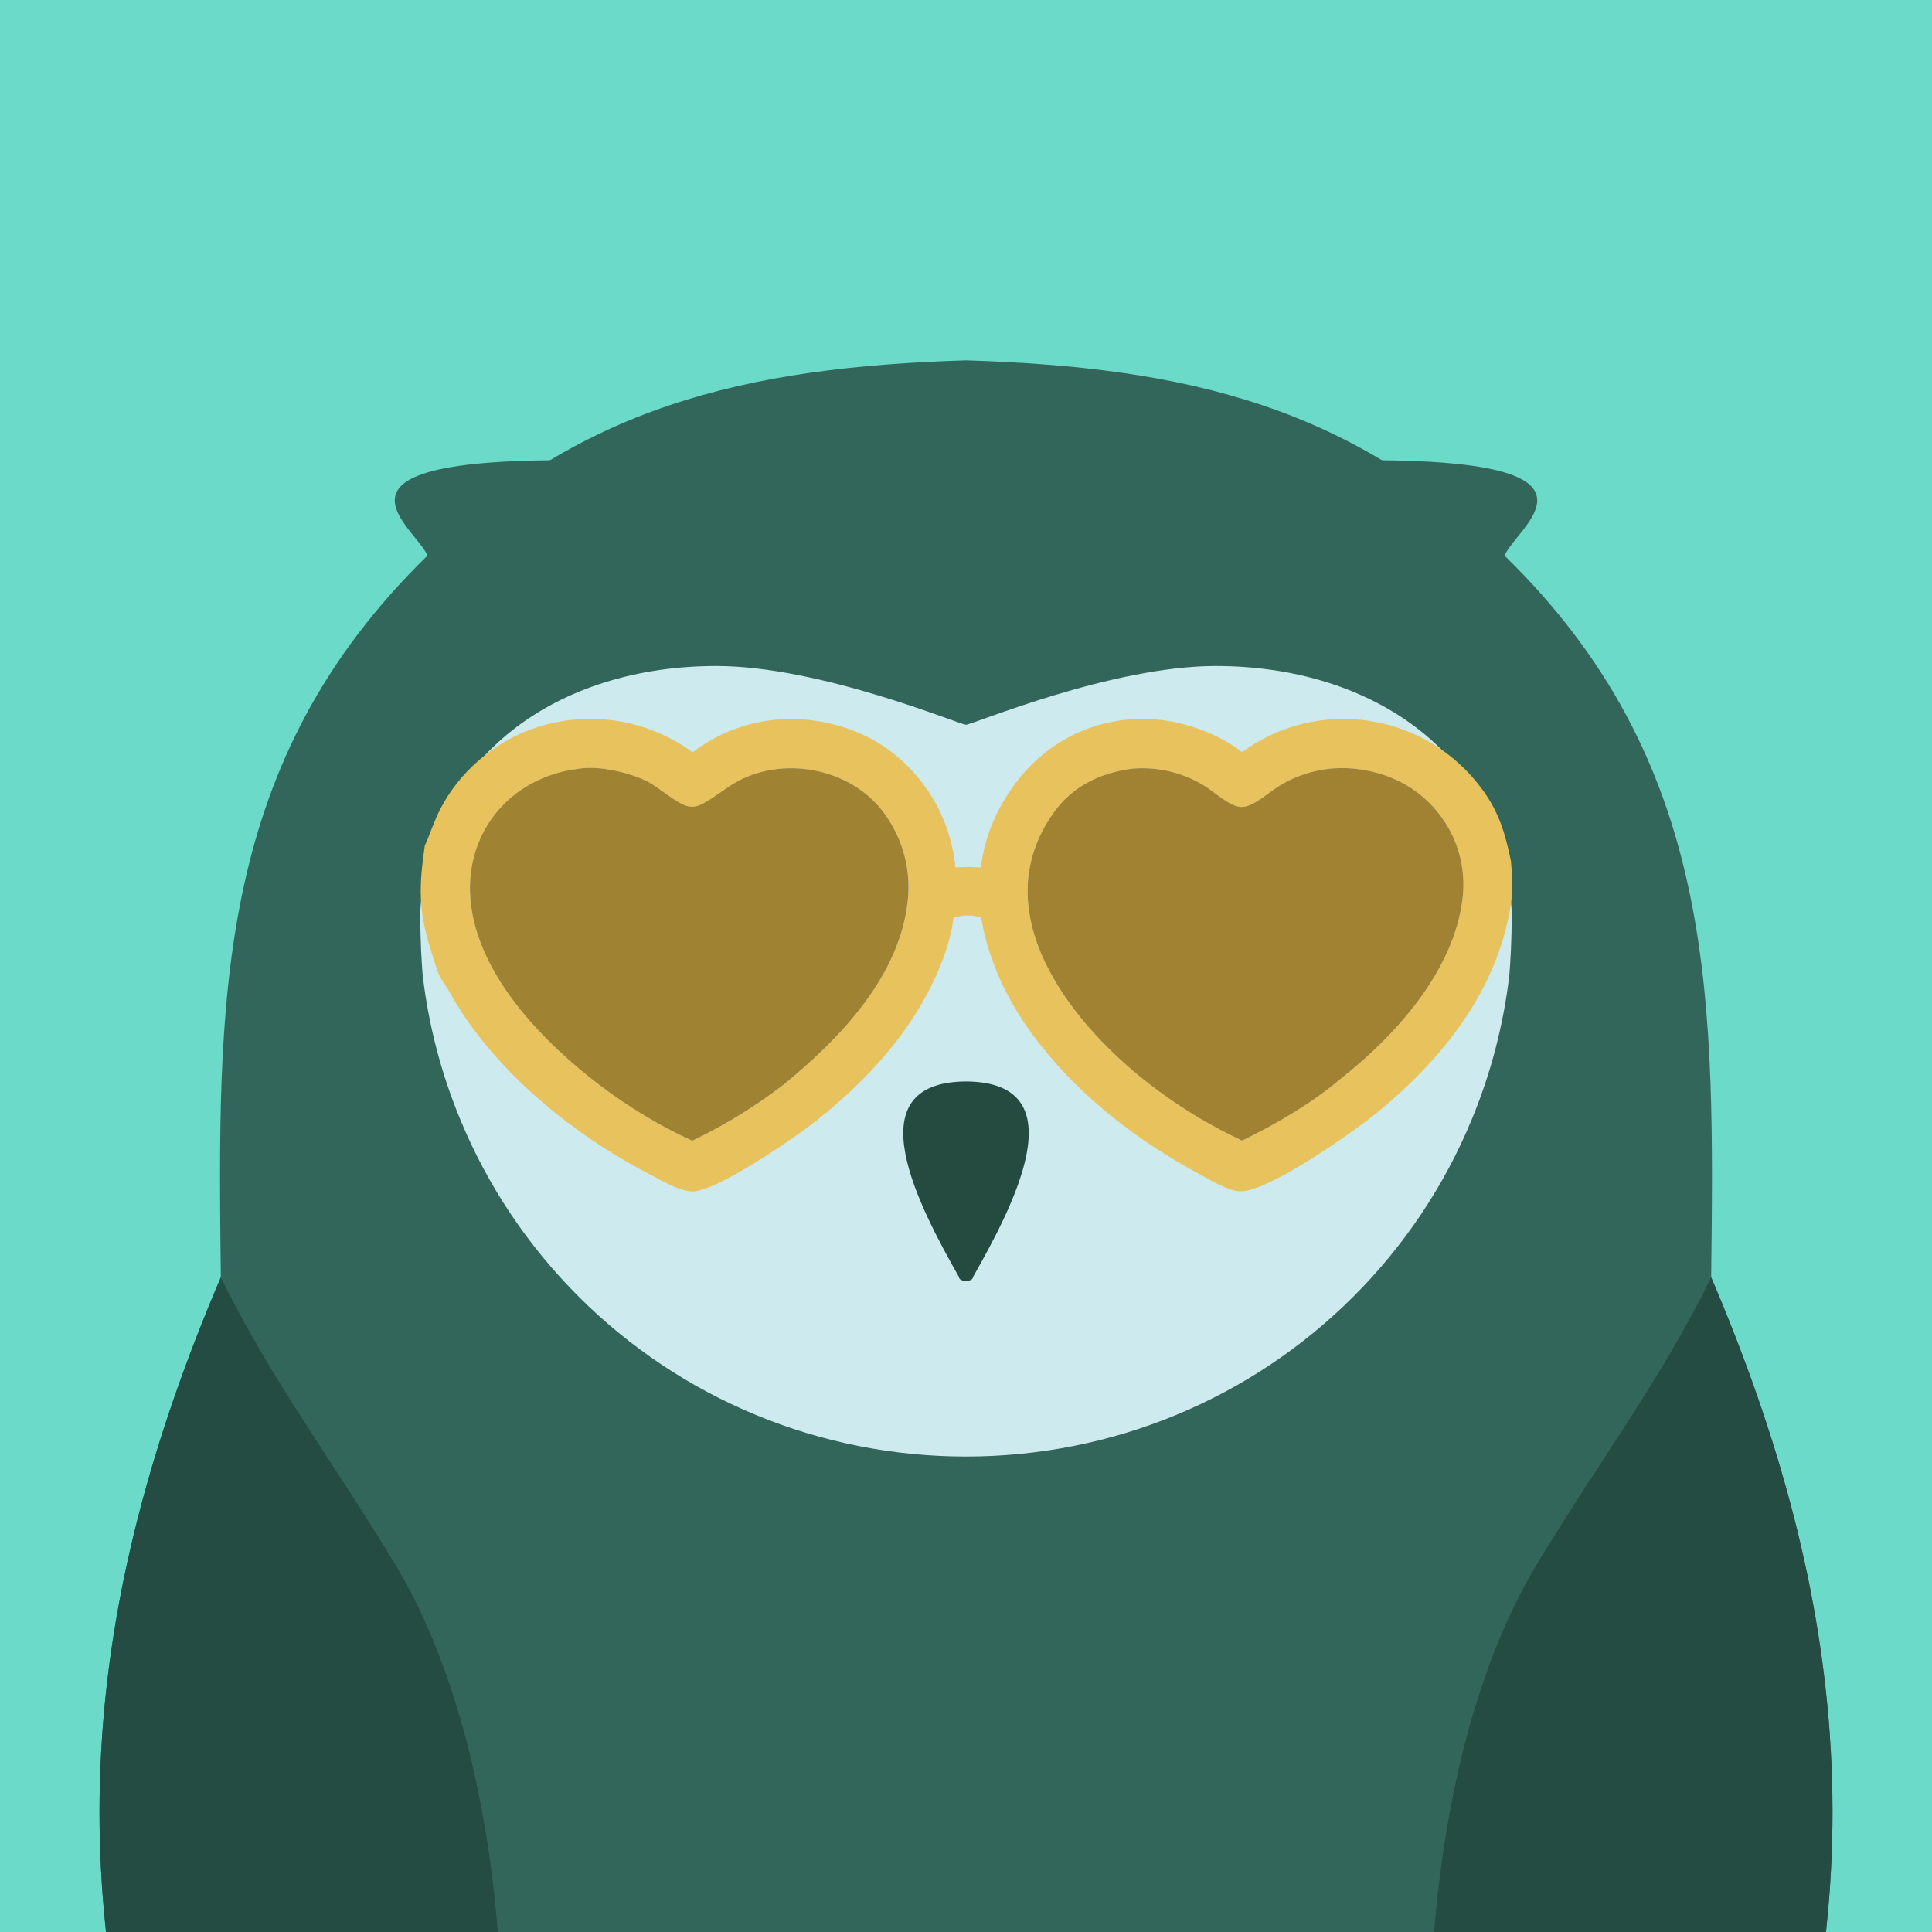
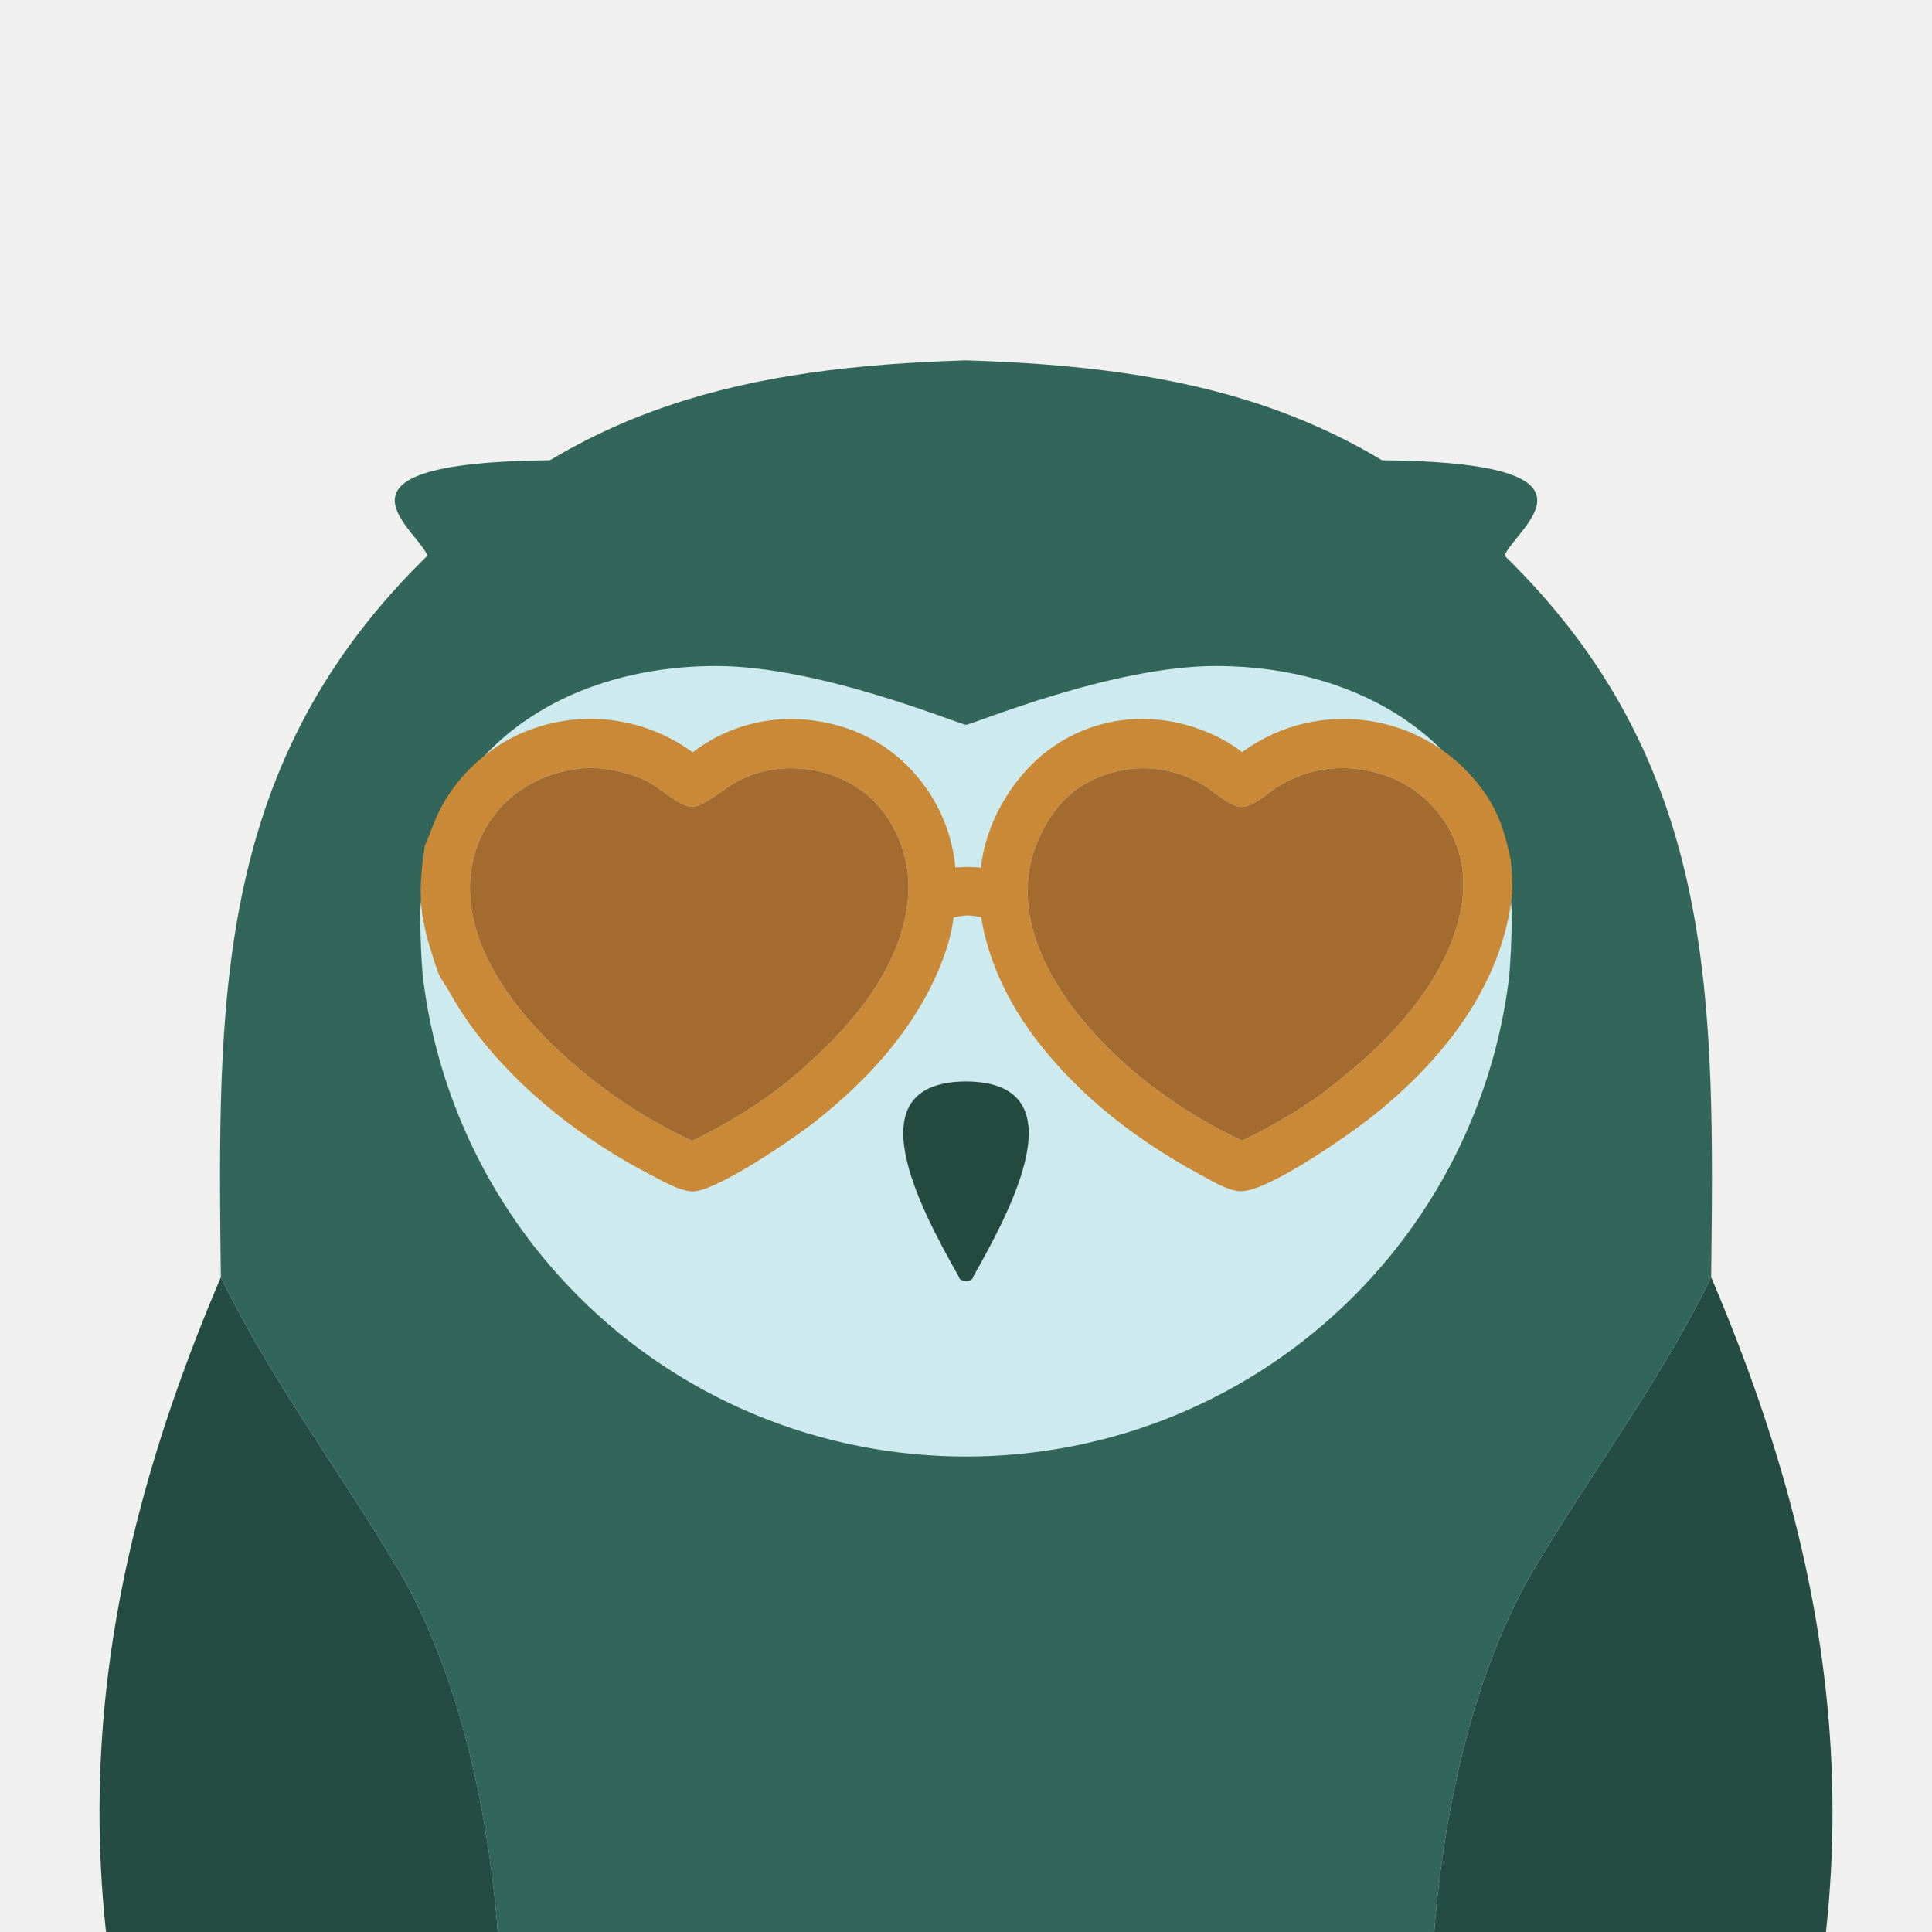
<svg xmlns="http://www.w3.org/2000/svg" width="1024" height="1024" viewBox="0 0 1024 1024" fill="none">
-   <g clip-path="url(#clip0_1161_2670)">
-     <path d="M1024 0H0V1024H1024V0Z" fill="#6CDAC8" />
-     <path d="M225.82 299.43C239.06 289.32 145.04 243.93 298.19 243.93L225.82 299.43Z" fill="#33665A" />
-     <path d="M798.179 299.43C784.949 289.32 878.959 243.93 725.809 243.93L798.179 299.43Z" fill="#33665A" />
-     <path d="M512.002 191C628.212 194.6 718.782 215.01 802.402 299.43C910.792 408.83 908.582 532.9 906.962 677C980.392 849 995.402 1005 928.612 1185.99H95.392C28.602 1005 43.612 849 117.042 677C115.422 532.9 113.212 408.83 221.602 299.43C305.222 215.01 395.792 194.6 512.002 191Z" fill="#33665A" />
-     <path d="M117.042 677C43.612 849 28.602 1005 95.392 1185.99C256.912 1185.99 256.912 1185.99 256.912 1185.99C278.242 1060.65 261.292 915.53 209.862 829.8C178.232 777.07 143.702 731.63 117.042 677Z" fill="#244C43" />
-     <path d="M906.962 677C980.392 849 995.402 1005 928.612 1185.99C767.092 1185.99 767.092 1185.99 767.092 1185.99C745.762 1060.65 762.712 915.53 814.142 829.8C845.782 777.07 880.302 731.63 906.962 677Z" fill="#244C43" />
-     <path d="M512.002 384.13C515.302 384.13 588.782 353 644.392 353C728.232 353 796.722 400.64 801.242 483.14C801.242 500.36 800.572 508.62 799.992 516.75C796.902 543.14 790.152 569.08 779.902 593.72C765.372 628.79 744.032 660.59 717.142 687.4C690.272 714.22 658.372 735.51 623.252 750C588.142 764.54 550.192 772 512.002 772C473.812 772 435.862 764.54 400.752 750C365.632 735.51 333.732 714.22 306.862 687.4C279.972 660.59 258.632 628.79 244.102 593.72C233.852 569.08 227.102 543.14 224.012 516.75C223.432 508.62 222.762 500.36 222.762 483.14C227.282 400.64 295.772 353 379.612 353C435.222 353 508.702 384.13 512.002 384.13Z" fill="#CDEAEF" />
-     <path d="M387.03 445.2C359.05 435.1 328.25 449.69 318.35 477.82C308.25 505.5 322.84 536.3 350.97 546.2C378.65 556.3 409.45 541.71 419.35 513.58C429.45 485.9 414.86 455.1 387.03 445.2Z" fill="#254B40" />
-     <path d="M636.97 445.2C664.95 435.1 695.75 449.69 705.65 477.82C715.75 505.5 701.16 536.3 673.03 546.2C645.35 556.3 614.55 541.71 604.65 513.58C594.55 485.9 609.14 455.1 636.97 445.2Z" fill="#254B40" />
-     <path d="M511.999 573.19C572.239 573.54 536.209 640.61 515.729 676.83C515.729 679.62 508.269 679.62 508.269 676.83C487.789 640.61 451.759 573.54 511.999 573.19Z" fill="#254B40" />
-     <path fill-rule="evenodd" clip-rule="evenodd" d="M225.127 448.309C228.21 441.562 229.867 435.529 233.506 428.525C243.268 409.731 260.76 394.331 280.542 386.905C303.454 378.252 328.877 379.139 351.13 389.367C356.364 391.746 362.484 395.248 367.085 398.754C385.517 384.649 408.872 378.599 431.834 381.979C455.454 385.365 475.307 396.631 489.542 415.878C499.072 428.692 504.894 443.881 506.369 459.783C511.888 459.424 514.464 459.345 519.968 459.861C522.073 437.604 535.248 414.413 552.378 400.156C569.478 385.97 591.548 379.227 613.653 381.435C628.978 382.85 646.134 389.122 658.334 398.63C698.949 368.992 755.863 377.607 785.768 418.583C794.608 430.695 797.819 441.877 800.814 456.306C801.404 462.558 801.719 467.301 801.514 473.639C796.219 522.209 765.113 561.419 728.098 591.109C716.128 600.709 670.633 632.789 656.728 631.364C649.818 630.659 641.868 625.624 635.768 622.339C603.373 604.884 573.334 581.904 550.574 552.749C535.359 533.259 523.978 510.549 519.988 486.029C513.289 484.924 511.948 484.839 505.384 486.339C504.269 496.169 500.958 506.004 497.051 515.054C483.337 546.829 459.584 572.579 432.751 593.919C421.739 602.674 378.467 632.579 366.312 631.464C359.368 630.824 351.396 626.064 345.232 622.884C310.13 604.789 276.323 578.829 252.291 547.254C247.066 540.429 242.358 533.224 238.207 525.699C235.908 521.567 232.555 517.814 231.479 513.209C230.38 510.564 229.158 506.104 228.243 503.224C221.563 482.219 222.15 469.263 225.127 448.309ZM346.904 416.452C337.904 410.083 317.986 405.543 306.94 407.41C269.492 411.832 244.63 442.953 249.744 480.474C254.969 518.804 288.655 553.004 318.361 575.559C333.448 586.964 349.716 596.714 366.884 604.649C384.202 596.354 400.596 586.249 415.791 574.509C445.707 549.909 477.29 517.059 481.213 476.534C482.896 459.051 477.543 441.618 466.338 428.093C447.301 405.456 410.563 400.332 386.227 416.982C365.624 431.077 367.923 431.325 346.904 416.452ZM717.763 407.418C703.753 406.016 689.674 409.289 677.719 416.727C672.019 420.211 664.279 427.738 658.049 427.704C651.749 427.669 643.669 419.562 637.514 415.963C626.259 409.277 613.189 406.286 600.144 407.411C583.484 409.503 568.659 416.593 558.814 430.237C519.804 484.274 569.208 544.889 612.713 577.244C627.978 588.594 641.644 596.649 658.294 604.559C675.384 596.369 695.689 584.529 710.149 572.119C739.589 549.029 770.673 514.633 775.188 476.158C777.178 459.854 772.474 443.436 762.149 430.659C751.004 416.766 735.363 409.208 717.763 407.418Z" fill="#E7C25D" />
-     <path d="M346.904 416.452C337.904 410.083 317.986 405.543 306.94 407.41C269.492 411.832 244.63 442.953 249.744 480.474C254.969 518.804 288.655 553.004 318.361 575.559C333.448 586.964 349.716 596.714 366.884 604.649C384.202 596.354 400.596 586.249 415.791 574.509C445.707 549.909 477.29 517.059 481.213 476.534C482.896 459.051 477.543 441.618 466.338 428.093C447.301 405.456 410.563 400.332 386.227 416.982C365.624 431.077 367.923 431.325 346.904 416.452Z" fill="#A08332" />
-     <path d="M717.763 407.418C703.753 406.016 689.674 409.289 677.719 416.727C672.019 420.211 664.279 427.738 658.049 427.704C651.749 427.669 643.669 419.562 637.514 415.963C626.259 409.277 613.189 406.286 600.144 407.411C583.484 409.503 568.659 416.593 558.814 430.237C519.804 484.274 569.208 544.889 612.713 577.244C627.978 588.594 641.644 596.649 658.294 604.559C675.384 596.369 695.689 584.529 710.149 572.119C739.589 549.029 770.673 514.633 775.188 476.158C777.178 459.854 772.474 443.436 762.149 430.659C751.004 416.766 735.363 409.208 717.763 407.418Z" fill="#A08232" />
+   <g id="glasses_heart" clip-path="url(#clip0_1161_2670)">
+     <g id="owl">
+       <path id="Left Ear" d="M225.82 299.43C239.06 289.32 145.04 243.93 298.19 243.93L225.82 299.43Z" fill="#33665A" />
+       <path id="Right Ear" d="M798.182 299.43C784.952 289.32 878.962 243.93 725.812 243.93L798.182 299.43Z" fill="#33665A" />
+       <path id="Body" d="M511.999 191C628.209 194.6 718.78 215.01 802.399 299.43C910.789 408.83 908.579 532.9 906.959 677V677.001C880.299 731.63 845.78 777.07 814.14 829.8C762.71 915.53 745.76 1060.65 767.09 1185.99H256.909C278.239 1060.65 261.289 915.53 209.859 829.8C178.229 777.07 143.699 731.63 117.039 677C115.419 532.9 113.209 408.83 221.599 299.43C305.219 215.01 395.789 194.6 511.999 191Z" fill="#33665A" />
+       <path id="Left Arm" d="M117.042 677C43.612 849 28.602 1005 95.392 1185.99C256.912 1185.99 256.912 1185.99 256.912 1185.99C278.242 1060.65 261.292 915.53 209.862 829.8C178.232 777.07 143.702 731.63 117.042 677Z" fill="#244C43" />
+       <path id="Right Arm" d="M906.962 677C980.392 849 995.402 1005 928.612 1185.99C767.092 1185.99 767.092 1185.99 767.092 1185.99C745.762 1060.65 762.712 915.53 814.142 829.8C845.782 777.07 880.302 731.63 906.962 677Z" fill="#244C43" />
+       <path id="Face" d="M511.998 384.13C515.298 384.13 588.778 353 644.388 353C728.228 353 796.718 400.64 801.238 483.14C801.238 500.36 800.568 508.62 799.988 516.75C796.898 543.14 790.148 569.08 779.898 593.72C765.368 628.79 744.028 660.59 717.138 687.4C690.268 714.22 658.368 735.51 623.248 750C588.138 764.54 550.188 772 511.998 772C473.808 772 435.858 764.54 400.748 750C365.628 735.51 333.728 714.22 306.858 687.4C279.968 660.59 258.628 628.79 244.098 593.72C233.848 569.08 227.098 543.14 224.008 516.75C223.428 508.62 222.758 500.36 222.758 483.14C227.278 400.64 295.768 353 379.608 353C435.218 353 508.698 384.13 511.998 384.13Z" fill="#CDEAEF" />
+       <path id="Left Eye" d="M387.03 445.2C359.05 435.1 328.25 449.69 318.35 477.82C308.25 505.5 322.84 536.3 350.97 546.2C378.65 556.3 409.45 541.71 419.35 513.58C429.45 485.9 414.86 455.1 387.03 445.2Z" fill="#254B40" />
+       <path id="Right Eye" d="M636.97 445.2C664.95 435.1 695.75 449.69 705.65 477.82C715.75 505.5 701.16 536.3 673.03 546.2C645.35 556.3 614.55 541.71 604.65 513.58C594.55 485.9 609.14 455.1 636.97 445.2Z" fill="#254B40" />
+       <path id="Nose" d="M511.999 573.19C572.239 573.54 536.209 640.61 515.729 676.83C515.729 679.62 508.269 679.62 508.269 676.83C487.789 640.61 451.759 573.54 511.999 573.19Z" fill="#254B40" />
+     </g>
+     <g id="Subtract">
+       <path fill-rule="evenodd" clip-rule="evenodd" d="M225.127 448.309C228.21 441.562 229.867 435.529 233.506 428.525C243.268 409.731 260.76 394.331 280.542 386.905C303.454 378.252 328.877 379.139 351.13 389.367C356.364 391.746 362.484 395.248 367.085 398.754C385.517 384.649 408.872 378.599 431.834 381.979C455.454 385.365 475.307 396.631 489.542 415.878C499.072 428.692 504.894 443.881 506.369 459.783C511.888 459.424 514.464 459.345 519.968 459.861C522.073 437.604 535.248 414.413 552.378 400.156C569.478 385.97 591.548 379.227 613.653 381.435C628.978 382.85 646.134 389.122 658.334 398.63C698.949 368.992 755.863 377.607 785.768 418.583C794.608 430.695 797.819 441.877 800.814 456.306C801.404 462.558 801.719 467.301 801.514 473.639C796.219 522.209 765.113 561.419 728.098 591.109C716.128 600.709 670.633 632.789 656.728 631.364C649.818 630.659 641.868 625.624 635.768 622.339C603.373 604.884 573.334 581.903 550.574 552.749C535.359 533.259 523.978 510.549 519.988 486.029C513.289 484.924 511.948 484.839 505.384 486.339C504.269 496.169 500.958 506.004 497.051 515.054C483.337 546.829 459.584 572.579 432.751 593.919C421.739 602.674 378.467 632.579 366.312 631.464C359.368 630.824 351.396 626.064 345.232 622.884C310.13 604.789 276.323 578.829 252.291 547.254C247.066 540.429 242.358 533.224 238.207 525.699C235.908 521.567 232.555 517.814 231.479 513.209C230.38 510.564 229.158 506.104 228.243 503.224C221.563 482.219 222.15 469.263 225.127 448.309ZM346.904 416.452C337.904 410.083 317.986 405.543 306.94 407.41C269.492 411.832 244.63 442.953 249.744 480.474C254.969 518.804 288.655 553.004 318.361 575.559C333.448 586.964 349.716 596.714 366.884 604.649C384.202 596.354 400.596 586.249 415.791 574.509C445.707 549.909 477.29 517.059 481.213 476.534C482.896 459.051 477.543 441.618 466.338 428.093C447.301 405.456 410.563 400.332 386.227 416.982C365.624 431.077 367.923 431.325 346.904 416.452ZM717.763 407.418C703.753 406.016 689.674 409.289 677.719 416.727C672.019 420.211 664.279 427.738 658.049 427.704C651.749 427.669 643.669 419.562 637.514 415.963C626.259 409.277 613.189 406.286 600.144 407.411C583.484 409.503 568.659 416.593 558.814 430.237C519.804 484.274 569.208 544.889 612.713 577.244C627.978 588.594 641.644 596.649 658.294 604.559C675.384 596.369 695.689 584.529 710.149 572.119C739.589 549.029 770.673 514.633 775.188 476.158C777.178 459.854 772.473 443.436 762.149 430.659C751.004 416.766 735.363 409.208 717.763 407.418Z" fill="#C98936" />
+       <path d="M346.904 416.452C337.904 410.083 317.986 405.543 306.94 407.41C269.492 411.832 244.63 442.953 249.744 480.474C254.969 518.804 288.655 553.004 318.361 575.559C333.448 586.964 349.716 596.714 366.884 604.649C384.202 596.354 400.596 586.249 415.791 574.509C445.707 549.909 477.29 517.059 481.213 476.534C482.896 459.051 477.543 441.618 466.338 428.093C447.301 405.456 410.563 400.332 386.227 416.982C365.624 431.077 367.923 431.325 346.904 416.452Z" fill="#A36C2E" />
+       <path d="M717.763 407.418C703.753 406.016 689.674 409.289 677.719 416.727C672.019 420.211 664.279 427.738 658.049 427.704C651.749 427.669 643.669 419.562 637.514 415.963C626.259 409.277 613.189 406.286 600.144 407.411C583.484 409.503 568.659 416.593 558.814 430.237C519.804 484.274 569.208 544.889 612.713 577.244C627.978 588.594 641.644 596.649 658.294 604.559C675.384 596.369 695.689 584.529 710.149 572.119C739.589 549.029 770.673 514.633 775.188 476.158C777.178 459.854 772.473 443.436 762.149 430.659C751.004 416.766 735.363 409.208 717.763 407.418Z" fill="#A36C2E" />
+     </g>
  </g>
  <defs>
    <clipPath id="clip0_1161_2670">
      <rect width="1024" height="1024" fill="white" />
    </clipPath>
  </defs>
</svg>
